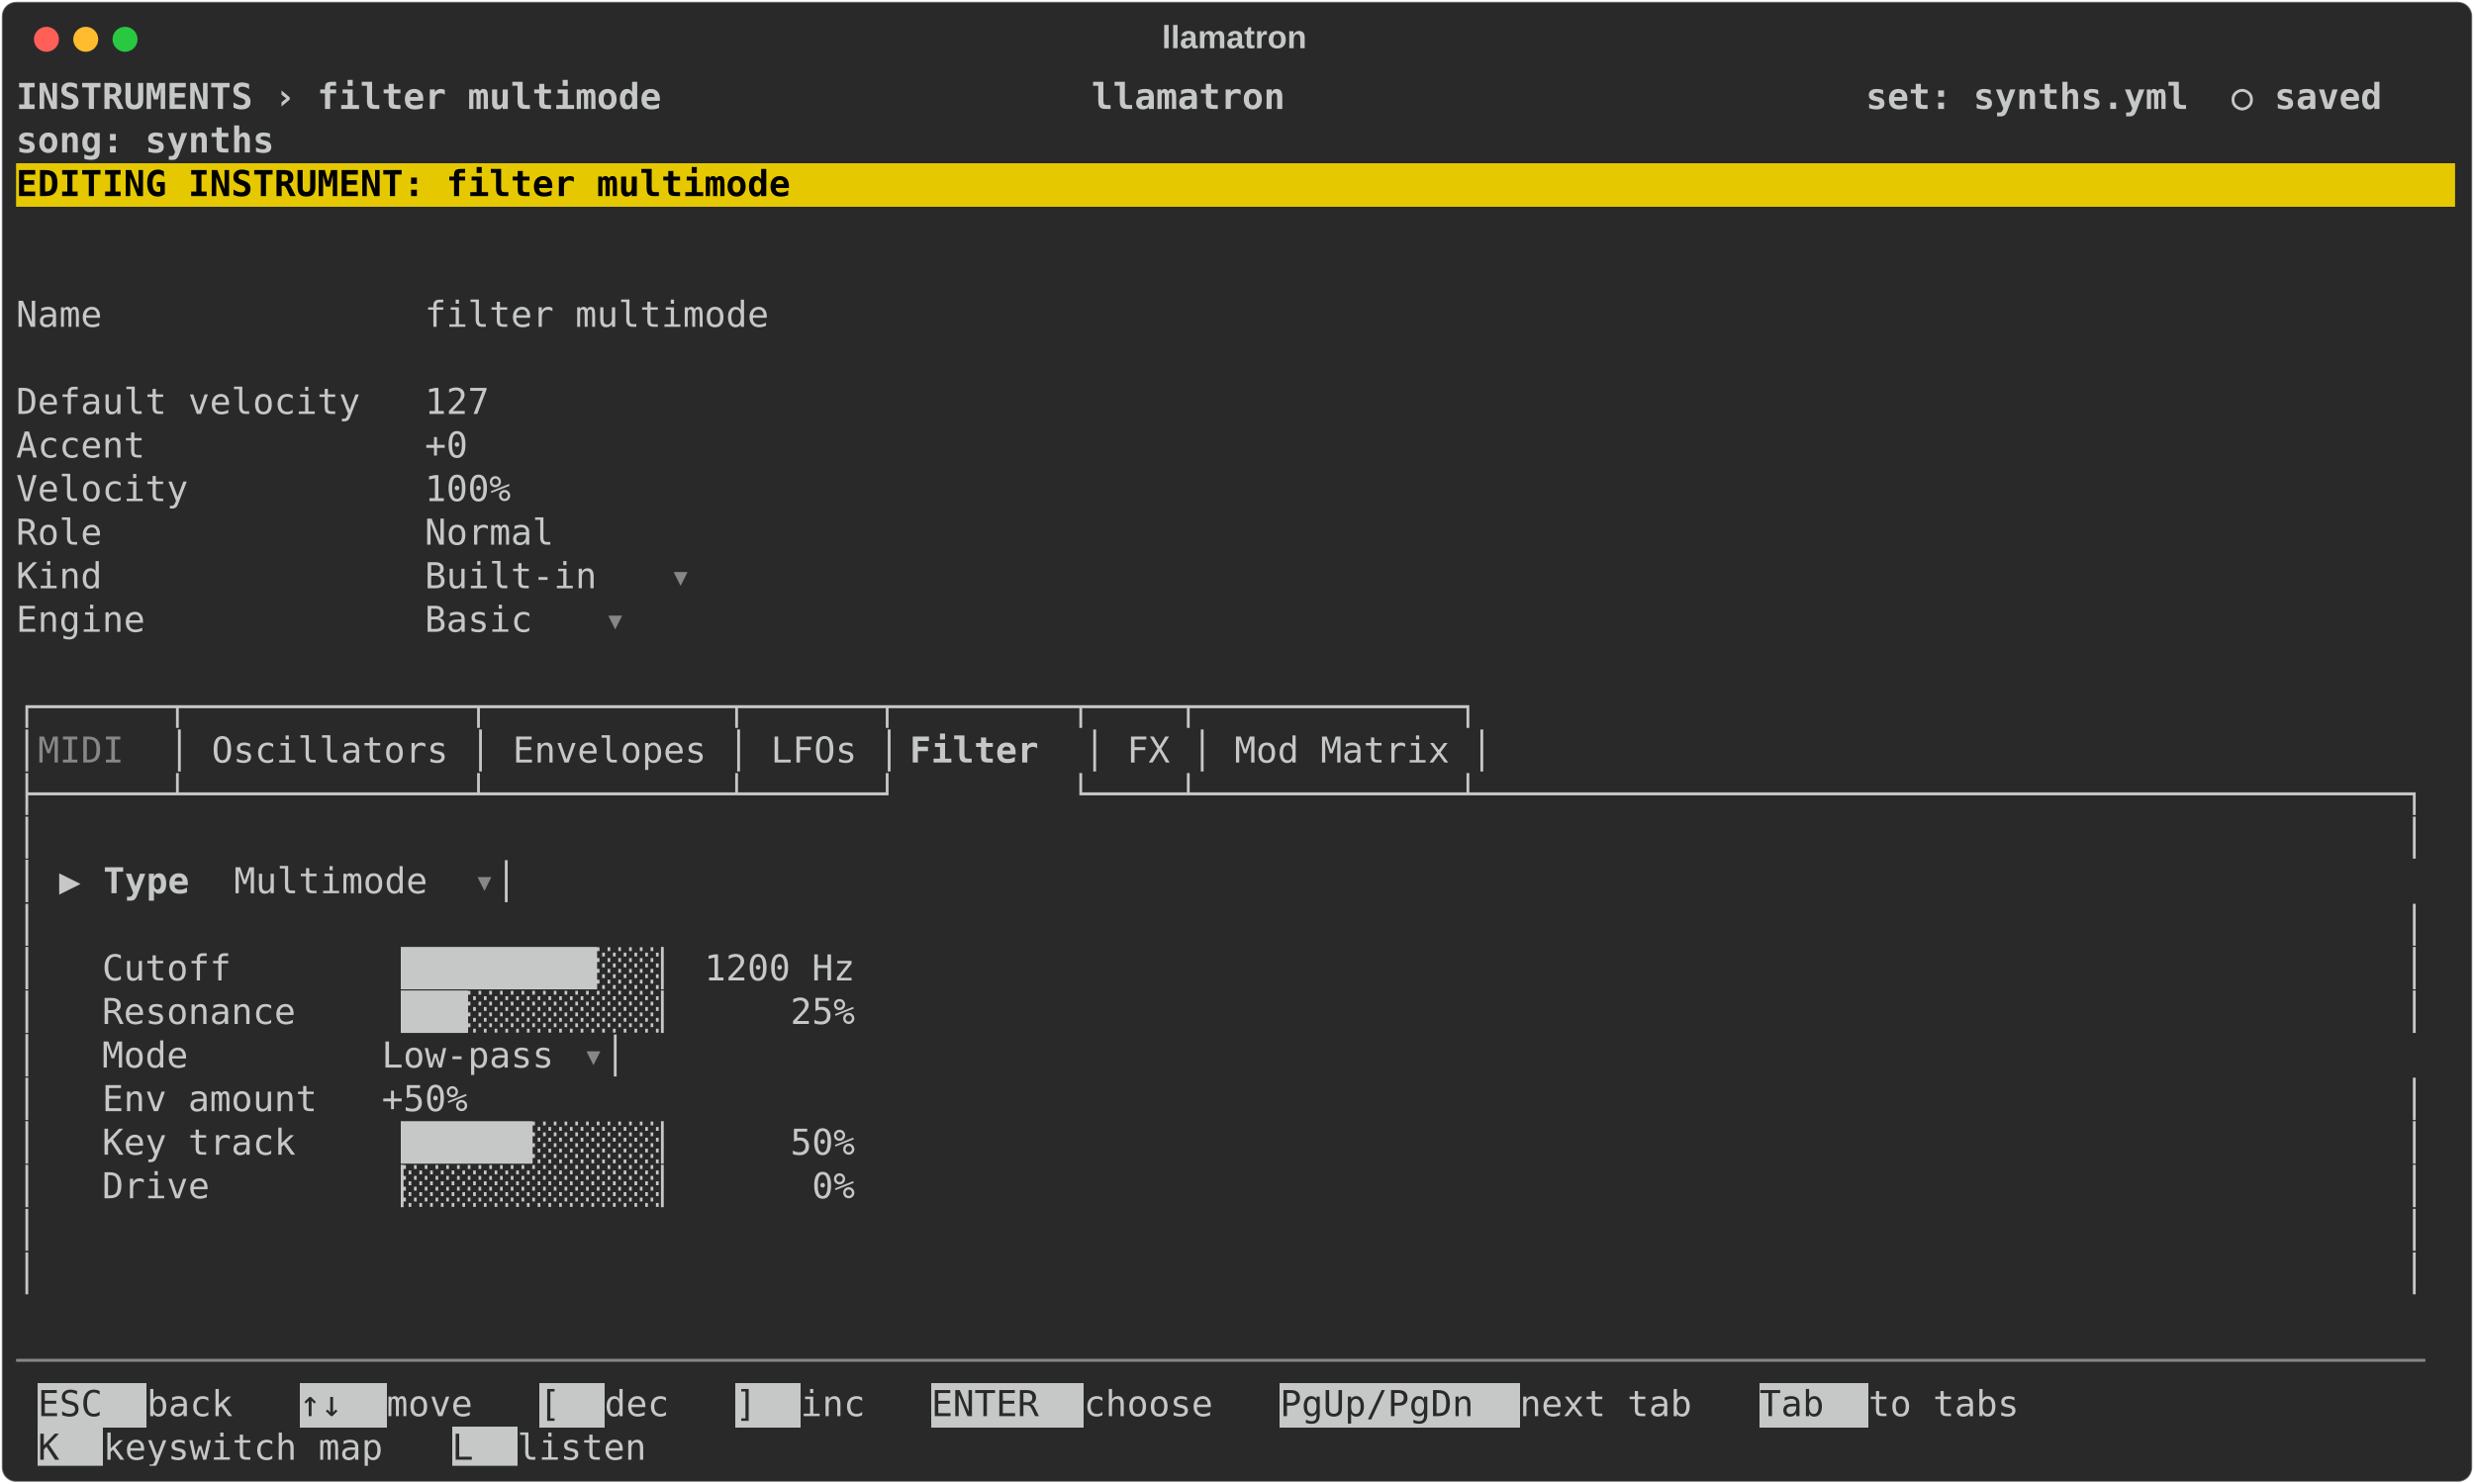
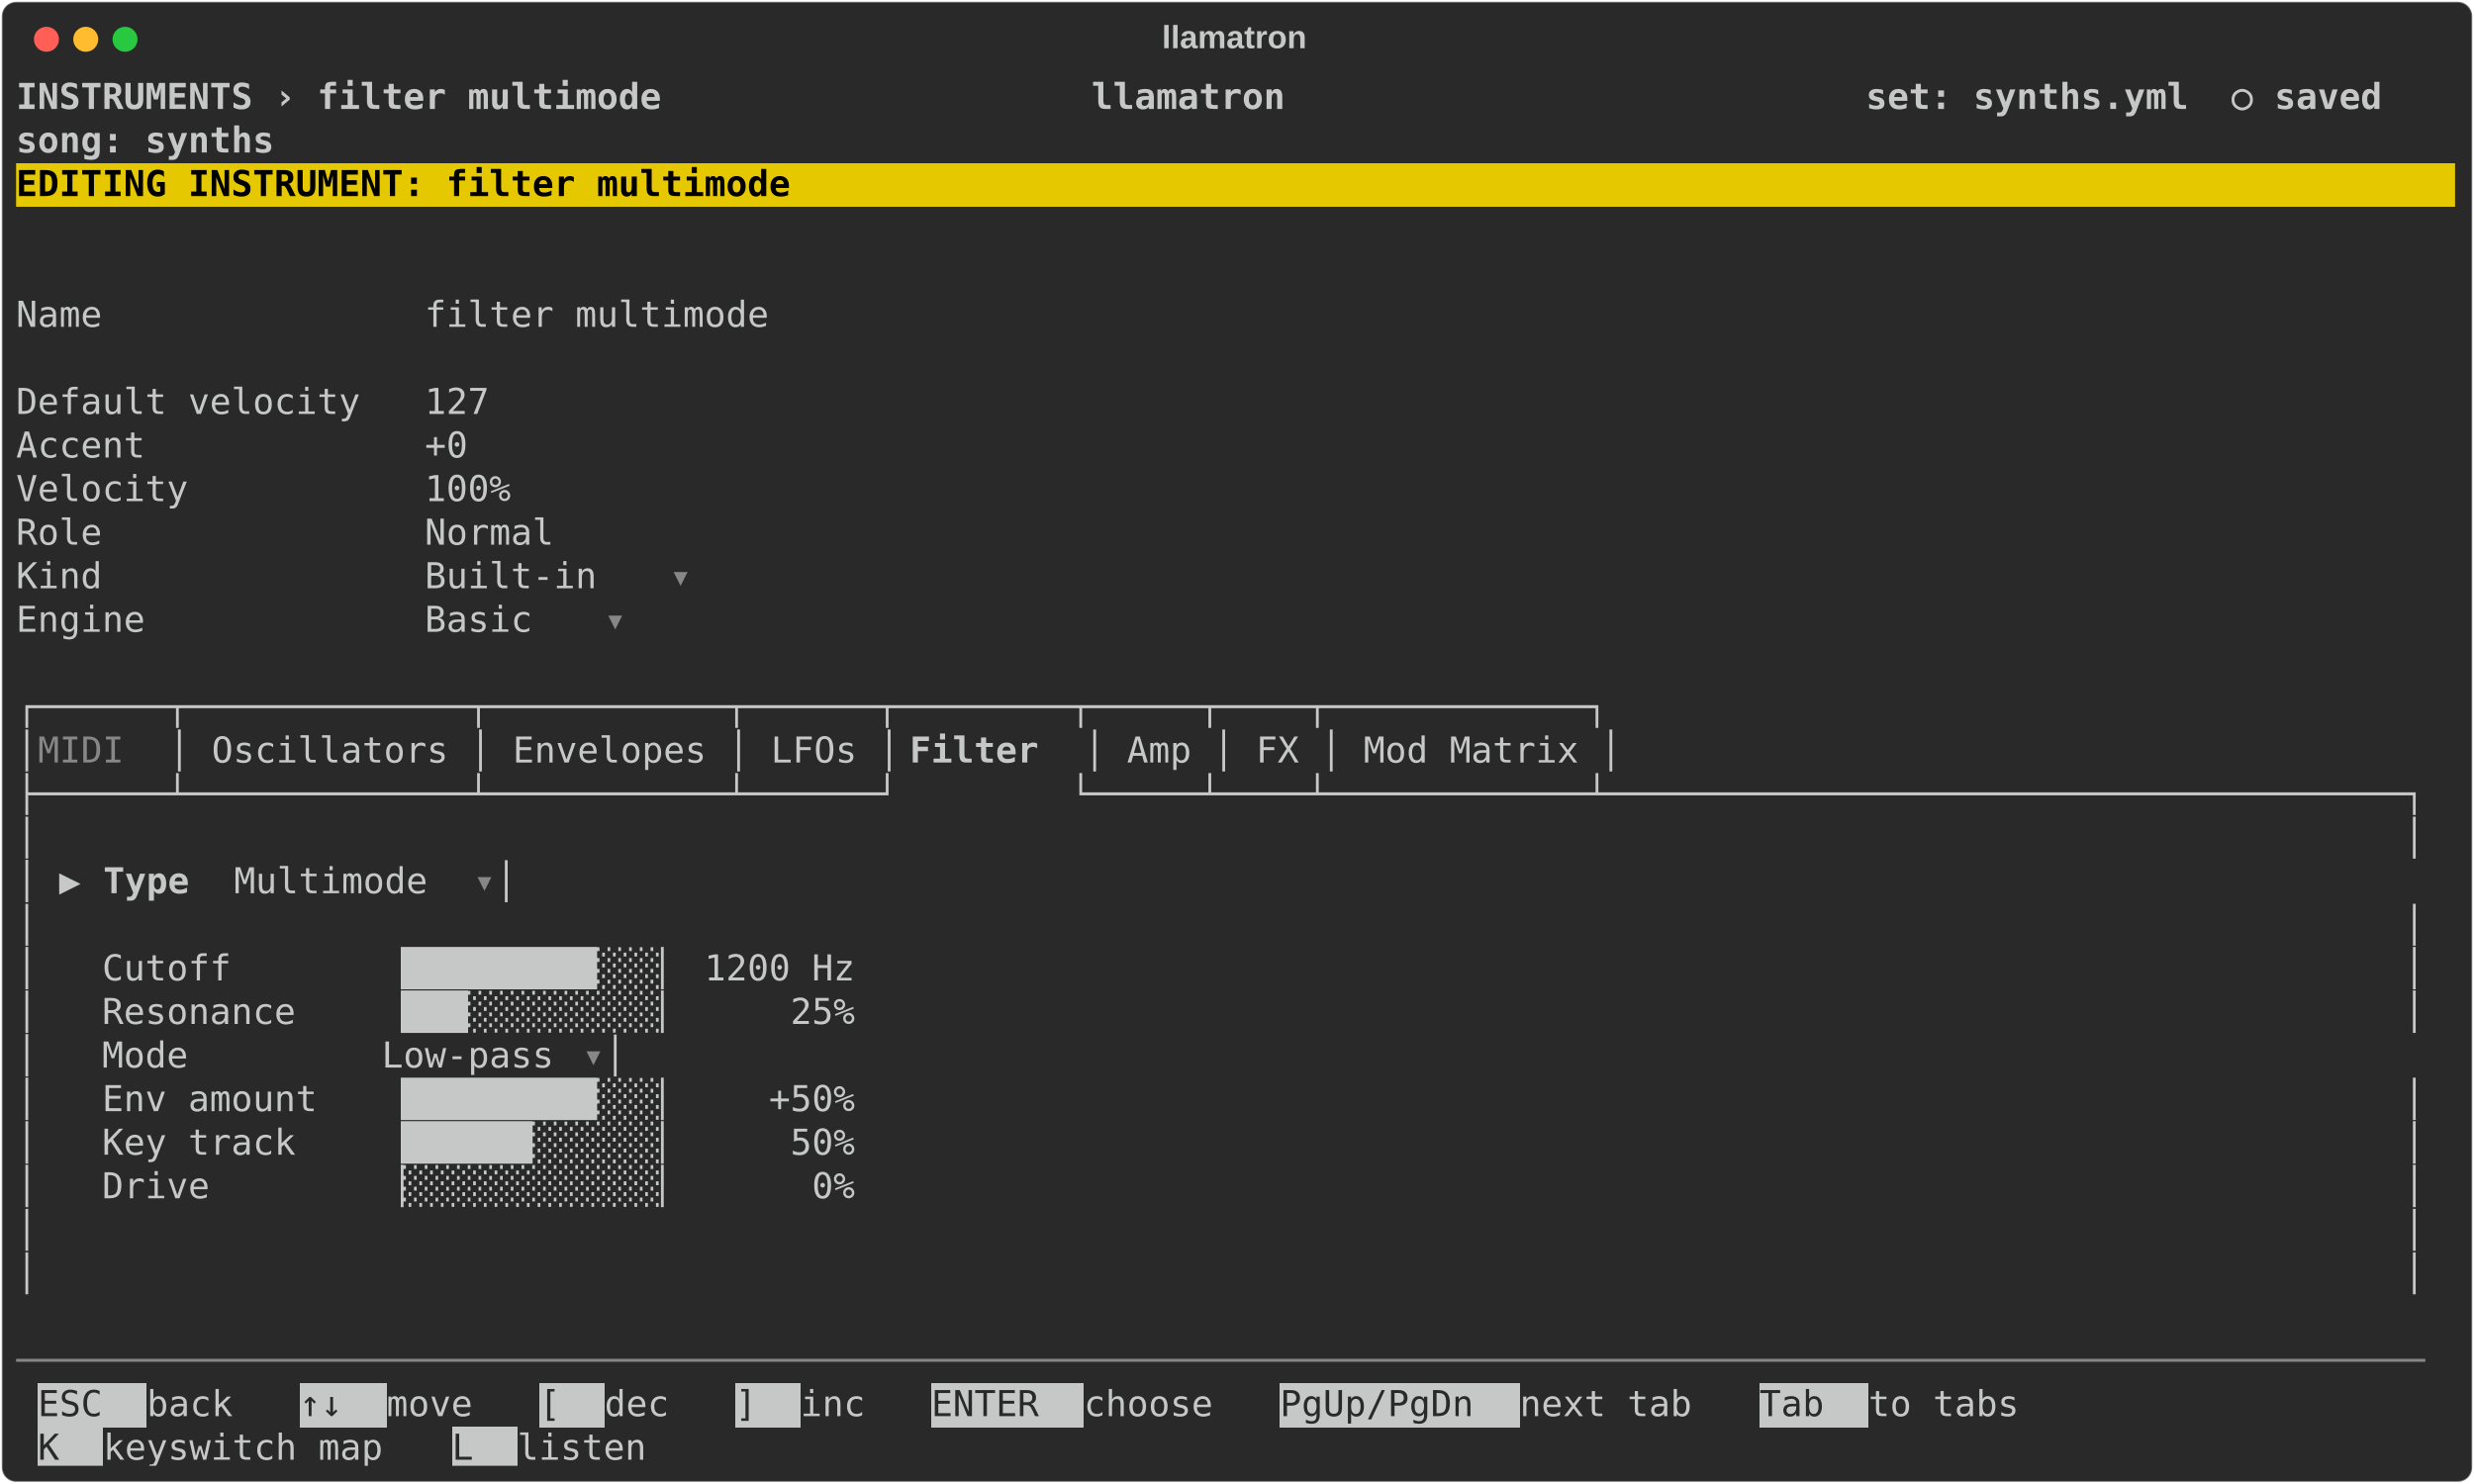
<svg xmlns="http://www.w3.org/2000/svg" class="rich-terminal" viewBox="0 0 1385 830.8">
  <style>

    @font-face {
        font-family: "Fira Code";
        src: local("FiraCode-Regular"),
                url("https://cdnjs.cloudflare.com/ajax/libs/firacode/6.2.0/woff2/FiraCode-Regular.woff2") format("woff2"),
                url("https://cdnjs.cloudflare.com/ajax/libs/firacode/6.2.0/woff/FiraCode-Regular.woff") format("woff");
        font-style: normal;
        font-weight: 400;
    }
    @font-face {
        font-family: "Fira Code";
        src: local("FiraCode-Bold"),
                url("https://cdnjs.cloudflare.com/ajax/libs/firacode/6.2.0/woff2/FiraCode-Bold.woff2") format("woff2"),
                url("https://cdnjs.cloudflare.com/ajax/libs/firacode/6.2.0/woff/FiraCode-Bold.woff") format("woff");
        font-style: bold;
        font-weight: 700;
    }

    .terminal-filter_multimode-matrix {
        font-family: Fira Code, monospace;
        font-size: 20px;
        line-height: 24.4px;
        font-variant-east-asian: full-width;
    }

    .terminal-filter_multimode-title {
        font-size: 18px;
        font-weight: bold;
        font-family: arial;
    }

    .terminal-filter_multimode-r1 { fill: #c5c8c6;font-weight: bold }
.terminal-filter_multimode-r2 { fill: #c5c8c6 }
.terminal-filter_multimode-r3 { fill: #000000;font-weight: bold }
.terminal-filter_multimode-r4 { fill: #868887 }
.terminal-filter_multimode-r5 { fill: #292929 }
    </style>
  <defs>
    <clipPath id="terminal-filter_multimode-clip-terminal">
      <rect x="0" y="0" width="1365.4" height="779.8" />
    </clipPath>
    <clipPath id="terminal-filter_multimode-line-0">
      <rect x="0" y="1.5" width="1366.4" height="24.65" />
    </clipPath>
    <clipPath id="terminal-filter_multimode-line-1">
      <rect x="0" y="25.9" width="1366.4" height="24.65" />
    </clipPath>
    <clipPath id="terminal-filter_multimode-line-2">
      <rect x="0" y="50.3" width="1366.4" height="24.65" />
    </clipPath>
    <clipPath id="terminal-filter_multimode-line-3">
      <rect x="0" y="74.7" width="1366.4" height="24.65" />
    </clipPath>
    <clipPath id="terminal-filter_multimode-line-4">
      <rect x="0" y="99.1" width="1366.4" height="24.65" />
    </clipPath>
    <clipPath id="terminal-filter_multimode-line-5">
      <rect x="0" y="123.5" width="1366.4" height="24.65" />
    </clipPath>
    <clipPath id="terminal-filter_multimode-line-6">
      <rect x="0" y="147.9" width="1366.4" height="24.65" />
    </clipPath>
    <clipPath id="terminal-filter_multimode-line-7">
      <rect x="0" y="172.3" width="1366.4" height="24.65" />
    </clipPath>
    <clipPath id="terminal-filter_multimode-line-8">
      <rect x="0" y="196.7" width="1366.4" height="24.65" />
    </clipPath>
    <clipPath id="terminal-filter_multimode-line-9">
      <rect x="0" y="221.1" width="1366.4" height="24.65" />
    </clipPath>
    <clipPath id="terminal-filter_multimode-line-10">
      <rect x="0" y="245.5" width="1366.4" height="24.65" />
    </clipPath>
    <clipPath id="terminal-filter_multimode-line-11">
      <rect x="0" y="269.9" width="1366.4" height="24.65" />
    </clipPath>
    <clipPath id="terminal-filter_multimode-line-12">
      <rect x="0" y="294.3" width="1366.4" height="24.65" />
    </clipPath>
    <clipPath id="terminal-filter_multimode-line-13">
      <rect x="0" y="318.7" width="1366.4" height="24.65" />
    </clipPath>
    <clipPath id="terminal-filter_multimode-line-14">
      <rect x="0" y="343.1" width="1366.4" height="24.65" />
    </clipPath>
    <clipPath id="terminal-filter_multimode-line-15">
      <rect x="0" y="367.5" width="1366.4" height="24.65" />
    </clipPath>
    <clipPath id="terminal-filter_multimode-line-16">
      <rect x="0" y="391.9" width="1366.4" height="24.65" />
    </clipPath>
    <clipPath id="terminal-filter_multimode-line-17">
      <rect x="0" y="416.3" width="1366.4" height="24.65" />
    </clipPath>
    <clipPath id="terminal-filter_multimode-line-18">
      <rect x="0" y="440.7" width="1366.4" height="24.65" />
    </clipPath>
    <clipPath id="terminal-filter_multimode-line-19">
      <rect x="0" y="465.1" width="1366.4" height="24.65" />
    </clipPath>
    <clipPath id="terminal-filter_multimode-line-20">
      <rect x="0" y="489.5" width="1366.4" height="24.65" />
    </clipPath>
    <clipPath id="terminal-filter_multimode-line-21">
      <rect x="0" y="513.9" width="1366.4" height="24.65" />
    </clipPath>
    <clipPath id="terminal-filter_multimode-line-22">
      <rect x="0" y="538.3" width="1366.4" height="24.65" />
    </clipPath>
    <clipPath id="terminal-filter_multimode-line-23">
      <rect x="0" y="562.7" width="1366.4" height="24.65" />
    </clipPath>
    <clipPath id="terminal-filter_multimode-line-24">
      <rect x="0" y="587.1" width="1366.4" height="24.65" />
    </clipPath>
    <clipPath id="terminal-filter_multimode-line-25">
      <rect x="0" y="611.5" width="1366.4" height="24.65" />
    </clipPath>
    <clipPath id="terminal-filter_multimode-line-26">
      <rect x="0" y="635.9" width="1366.4" height="24.65" />
    </clipPath>
    <clipPath id="terminal-filter_multimode-line-27">
      <rect x="0" y="660.3" width="1366.4" height="24.65" />
    </clipPath>
    <clipPath id="terminal-filter_multimode-line-28">
      <rect x="0" y="684.7" width="1366.4" height="24.65" />
    </clipPath>
    <clipPath id="terminal-filter_multimode-line-29">
      <rect x="0" y="709.1" width="1366.4" height="24.65" />
    </clipPath>
    <clipPath id="terminal-filter_multimode-line-30">
      <rect x="0" y="733.5" width="1366.4" height="24.65" />
    </clipPath>
  </defs>
  <rect fill="#292929" stroke="rgba(255,255,255,0.35)" stroke-width="1" x="1" y="1" width="1383" height="828.8" rx="8" />
  <text class="terminal-filter_multimode-title" fill="#c5c8c6" text-anchor="middle" x="691" y="27">llamatron</text>
  <g transform="translate(26,22)">
    <circle cx="0" cy="0" r="7" fill="#ff5f57" />
    <circle cx="22" cy="0" r="7" fill="#febc2e" />
    <circle cx="44" cy="0" r="7" fill="#28c840" />
  </g>
  <g transform="translate(9, 41)" clip-path="url(#terminal-filter_multimode-clip-terminal)">
    <rect fill="#e6c800" x="0" y="50.3" width="1366.4" height="24.65" shape-rendering="crispEdges" />
    <rect fill="#c5c8c6" x="12.2" y="733.5" width="61" height="24.65" shape-rendering="crispEdges" />
    <rect fill="#c5c8c6" x="158.6" y="733.5" width="48.8" height="24.65" shape-rendering="crispEdges" />
    <rect fill="#c5c8c6" x="292.8" y="733.5" width="36.6" height="24.65" shape-rendering="crispEdges" />
    <rect fill="#c5c8c6" x="402.6" y="733.5" width="36.6" height="24.65" shape-rendering="crispEdges" />
    <rect fill="#c5c8c6" x="512.4" y="733.5" width="85.4" height="24.65" shape-rendering="crispEdges" />
    <rect fill="#c5c8c6" x="707.6" y="733.5" width="134.2" height="24.65" shape-rendering="crispEdges" />
    <rect fill="#c5c8c6" x="976" y="733.5" width="61" height="24.65" shape-rendering="crispEdges" />
    <rect fill="#c5c8c6" x="12.2" y="757.9" width="36.6" height="24.65" shape-rendering="crispEdges" />
    <rect fill="#c5c8c6" x="244" y="757.9" width="36.6" height="24.65" shape-rendering="crispEdges" />
    <g class="terminal-filter_multimode-matrix">
      <text class="terminal-filter_multimode-r1" x="0" y="20" textLength="1366.4" clip-path="url(#terminal-filter_multimode-line-0)"> INSTRUMENTS › filter multimode                    llamatron                           set: synths.yml  ○ saved </text>
      <text class="terminal-filter_multimode-r2" x="1366.4" y="20" textLength="12.2" clip-path="url(#terminal-filter_multimode-line-0)">
</text>
      <text class="terminal-filter_multimode-r1" x="0" y="44.4" textLength="1366.4" clip-path="url(#terminal-filter_multimode-line-1)">                                                                                       song: synths             </text>
      <text class="terminal-filter_multimode-r2" x="1366.4" y="44.4" textLength="12.2" clip-path="url(#terminal-filter_multimode-line-1)">
</text>
      <text class="terminal-filter_multimode-r3" x="0" y="68.8" textLength="1366.4" clip-path="url(#terminal-filter_multimode-line-2)"> EDITING INSTRUMENT: filter multimode                                                                           </text>
      <text class="terminal-filter_multimode-r2" x="1366.4" y="68.8" textLength="12.2" clip-path="url(#terminal-filter_multimode-line-2)">
</text>
      <text class="terminal-filter_multimode-r2" x="1366.4" y="93.2" textLength="12.2" clip-path="url(#terminal-filter_multimode-line-3)">
</text>
      <text class="terminal-filter_multimode-r2" x="1366.4" y="117.6" textLength="12.2" clip-path="url(#terminal-filter_multimode-line-4)">
</text>
      <text class="terminal-filter_multimode-r2" x="0" y="142" textLength="463.6" clip-path="url(#terminal-filter_multimode-line-5)">  Name               filter multimode </text>
      <text class="terminal-filter_multimode-r2" x="1366.4" y="142" textLength="12.2" clip-path="url(#terminal-filter_multimode-line-5)">
</text>
      <text class="terminal-filter_multimode-r2" x="1366.4" y="166.4" textLength="12.2" clip-path="url(#terminal-filter_multimode-line-6)">
</text>
      <text class="terminal-filter_multimode-r2" x="0" y="190.8" textLength="305" clip-path="url(#terminal-filter_multimode-line-7)">  Default velocity   127 </text>
      <text class="terminal-filter_multimode-r2" x="1366.4" y="190.8" textLength="12.2" clip-path="url(#terminal-filter_multimode-line-7)">
</text>
      <text class="terminal-filter_multimode-r2" x="0" y="215.2" textLength="292.8" clip-path="url(#terminal-filter_multimode-line-8)">  Accent             +0 </text>
      <text class="terminal-filter_multimode-r2" x="1366.4" y="215.2" textLength="12.2" clip-path="url(#terminal-filter_multimode-line-8)">
</text>
      <text class="terminal-filter_multimode-r2" x="0" y="239.6" textLength="317.2" clip-path="url(#terminal-filter_multimode-line-9)">  Velocity           100% </text>
      <text class="terminal-filter_multimode-r2" x="1366.4" y="239.6" textLength="12.2" clip-path="url(#terminal-filter_multimode-line-9)">
</text>
      <text class="terminal-filter_multimode-r2" x="0" y="264" textLength="341.6" clip-path="url(#terminal-filter_multimode-line-10)">  Role               Normal </text>
      <text class="terminal-filter_multimode-r2" x="1366.4" y="264" textLength="12.2" clip-path="url(#terminal-filter_multimode-line-10)">
</text>
      <text class="terminal-filter_multimode-r2" x="0" y="288.4" textLength="366" clip-path="url(#terminal-filter_multimode-line-11)">  Kind               Built-in </text>
      <text class="terminal-filter_multimode-r4" x="366" y="288.4" textLength="12.2" clip-path="url(#terminal-filter_multimode-line-11)">▾</text>
      <text class="terminal-filter_multimode-r2" x="1366.4" y="288.4" textLength="12.2" clip-path="url(#terminal-filter_multimode-line-11)">
</text>
      <text class="terminal-filter_multimode-r2" x="0" y="312.8" textLength="329.4" clip-path="url(#terminal-filter_multimode-line-12)">  Engine             Basic </text>
      <text class="terminal-filter_multimode-r4" x="329.4" y="312.8" textLength="12.2" clip-path="url(#terminal-filter_multimode-line-12)">▾</text>
      <text class="terminal-filter_multimode-r2" x="1366.4" y="312.8" textLength="12.2" clip-path="url(#terminal-filter_multimode-line-12)">
</text>
      <text class="terminal-filter_multimode-r2" x="1366.4" y="337.2" textLength="12.2" clip-path="url(#terminal-filter_multimode-line-13)">
</text>
-       <text class="terminal-filter_multimode-r2" x="0" y="361.6" textLength="829.6" clip-path="url(#terminal-filter_multimode-line-14)">┌──────┬─────────────┬───────────┬──────┬────────┬────┬────────────┐</text>
+       <text class="terminal-filter_multimode-r2" x="0" y="361.6" textLength="902.8" clip-path="url(#terminal-filter_multimode-line-14)">┌──────┬─────────────┬───────────┬──────┬────────┬─────┬────┬────────────┐</text>
      <text class="terminal-filter_multimode-r2" x="1366.4" y="361.6" textLength="12.2" clip-path="url(#terminal-filter_multimode-line-14)">
</text>
      <text class="terminal-filter_multimode-r2" x="0" y="386" textLength="12.2" clip-path="url(#terminal-filter_multimode-line-15)">│</text>
      <text class="terminal-filter_multimode-r4" x="12.2" y="386" textLength="73.2" clip-path="url(#terminal-filter_multimode-line-15)"> MIDI </text>
      <text class="terminal-filter_multimode-r2" x="85.4" y="386" textLength="414.8" clip-path="url(#terminal-filter_multimode-line-15)">│ Oscillators │ Envelopes │ LFOs │</text>
      <text class="terminal-filter_multimode-r1" x="500.2" y="386" textLength="97.6" clip-path="url(#terminal-filter_multimode-line-15)"> Filter </text>
-       <text class="terminal-filter_multimode-r2" x="597.8" y="386" textLength="231.8" clip-path="url(#terminal-filter_multimode-line-15)">│ FX │ Mod Matrix │</text>
+       <text class="terminal-filter_multimode-r2" x="597.8" y="386" textLength="305" clip-path="url(#terminal-filter_multimode-line-15)">│ Amp │ FX │ Mod Matrix │</text>
      <text class="terminal-filter_multimode-r2" x="1366.4" y="386" textLength="12.2" clip-path="url(#terminal-filter_multimode-line-15)">
</text>
-       <text class="terminal-filter_multimode-r2" x="0" y="410.4" textLength="1366.4" clip-path="url(#terminal-filter_multimode-line-16)">├──────┴─────────────┴───────────┴──────┘        └────┴────────────┴───────────────────────────────────────────┐</text>
+       <text class="terminal-filter_multimode-r2" x="0" y="410.4" textLength="1366.4" clip-path="url(#terminal-filter_multimode-line-16)">├──────┴─────────────┴───────────┴──────┘        └─────┴────┴────────────┴─────────────────────────────────────┐</text>
      <text class="terminal-filter_multimode-r2" x="1366.4" y="410.4" textLength="12.2" clip-path="url(#terminal-filter_multimode-line-16)">
</text>
      <text class="terminal-filter_multimode-r2" x="0" y="434.8" textLength="1366.4" clip-path="url(#terminal-filter_multimode-line-17)">│                                                                                                              │</text>
      <text class="terminal-filter_multimode-r2" x="1366.4" y="434.8" textLength="12.2" clip-path="url(#terminal-filter_multimode-line-17)">
</text>
      <text class="terminal-filter_multimode-r2" x="0" y="459.2" textLength="48.8" clip-path="url(#terminal-filter_multimode-line-18)">│ ▶ </text>
      <text class="terminal-filter_multimode-r1" x="48.8" y="459.2" textLength="73.2" clip-path="url(#terminal-filter_multimode-line-18)">Type  </text>
      <text class="terminal-filter_multimode-r2" x="122" y="459.2" textLength="134.2" clip-path="url(#terminal-filter_multimode-line-18)"> Multimode </text>
      <text class="terminal-filter_multimode-r4" x="256.2" y="459.2" textLength="12.2" clip-path="url(#terminal-filter_multimode-line-18)">▾</text>
      <text class="terminal-filter_multimode-r2" x="268.4" y="459.2" textLength="1098" clip-path="url(#terminal-filter_multimode-line-18)">                                                                                         │</text>
      <text class="terminal-filter_multimode-r2" x="1366.4" y="459.2" textLength="12.2" clip-path="url(#terminal-filter_multimode-line-18)">
</text>
      <text class="terminal-filter_multimode-r2" x="0" y="483.6" textLength="1366.4" clip-path="url(#terminal-filter_multimode-line-19)">│                                                                                                              │</text>
      <text class="terminal-filter_multimode-r2" x="1366.4" y="483.6" textLength="12.2" clip-path="url(#terminal-filter_multimode-line-19)">
</text>
      <text class="terminal-filter_multimode-r2" x="0" y="508" textLength="1366.4" clip-path="url(#terminal-filter_multimode-line-20)">│   Cutoff       ▕█████████░░░▏ 1200 Hz                                                                        │</text>
      <text class="terminal-filter_multimode-r2" x="1366.4" y="508" textLength="12.2" clip-path="url(#terminal-filter_multimode-line-20)">
</text>
      <text class="terminal-filter_multimode-r2" x="0" y="532.4" textLength="1366.4" clip-path="url(#terminal-filter_multimode-line-21)">│   Resonance    ▕███░░░░░░░░░▏     25%                                                                        │</text>
      <text class="terminal-filter_multimode-r2" x="1366.4" y="532.4" textLength="12.2" clip-path="url(#terminal-filter_multimode-line-21)">
</text>
      <text class="terminal-filter_multimode-r2" x="0" y="556.8" textLength="317.2" clip-path="url(#terminal-filter_multimode-line-22)">│   Mode         Low-pass </text>
      <text class="terminal-filter_multimode-r4" x="317.2" y="556.8" textLength="12.2" clip-path="url(#terminal-filter_multimode-line-22)">▾</text>
      <text class="terminal-filter_multimode-r2" x="329.4" y="556.8" textLength="1037" clip-path="url(#terminal-filter_multimode-line-22)">                                                                                    │</text>
      <text class="terminal-filter_multimode-r2" x="1366.4" y="556.8" textLength="12.2" clip-path="url(#terminal-filter_multimode-line-22)">
</text>
-       <text class="terminal-filter_multimode-r2" x="0" y="581.2" textLength="1366.4" clip-path="url(#terminal-filter_multimode-line-23)">│   Env amount   +50%                                                                                          │</text>
+       <text class="terminal-filter_multimode-r2" x="0" y="581.2" textLength="1366.4" clip-path="url(#terminal-filter_multimode-line-23)">│   Env amount   ▕█████████░░░▏    +50%                                                                        │</text>
      <text class="terminal-filter_multimode-r2" x="1366.4" y="581.2" textLength="12.2" clip-path="url(#terminal-filter_multimode-line-23)">
</text>
      <text class="terminal-filter_multimode-r2" x="0" y="605.6" textLength="1366.4" clip-path="url(#terminal-filter_multimode-line-24)">│   Key track    ▕██████░░░░░░▏     50%                                                                        │</text>
      <text class="terminal-filter_multimode-r2" x="1366.4" y="605.6" textLength="12.2" clip-path="url(#terminal-filter_multimode-line-24)">
</text>
      <text class="terminal-filter_multimode-r2" x="0" y="630" textLength="1366.4" clip-path="url(#terminal-filter_multimode-line-25)">│   Drive        ▕░░░░░░░░░░░░▏      0%                                                                        │</text>
      <text class="terminal-filter_multimode-r2" x="1366.4" y="630" textLength="12.2" clip-path="url(#terminal-filter_multimode-line-25)">
</text>
      <text class="terminal-filter_multimode-r2" x="0" y="654.4" textLength="1366.4" clip-path="url(#terminal-filter_multimode-line-26)">│                                                                                                              │</text>
      <text class="terminal-filter_multimode-r2" x="1366.4" y="654.4" textLength="12.2" clip-path="url(#terminal-filter_multimode-line-26)">
</text>
      <text class="terminal-filter_multimode-r2" x="0" y="678.8" textLength="1366.4" clip-path="url(#terminal-filter_multimode-line-27)">│                                                                                                              │</text>
      <text class="terminal-filter_multimode-r2" x="1366.4" y="678.8" textLength="12.2" clip-path="url(#terminal-filter_multimode-line-27)">
</text>
      <text class="terminal-filter_multimode-r2" x="1366.4" y="703.2" textLength="12.2" clip-path="url(#terminal-filter_multimode-line-28)">
</text>
      <text class="terminal-filter_multimode-r4" x="0" y="727.6" textLength="1366.4" clip-path="url(#terminal-filter_multimode-line-29)">────────────────────────────────────────────────────────────────────────────────────────────────────────────────</text>
      <text class="terminal-filter_multimode-r2" x="1366.4" y="727.6" textLength="12.2" clip-path="url(#terminal-filter_multimode-line-29)">
</text>
      <text class="terminal-filter_multimode-r5" x="12.2" y="752" textLength="61" clip-path="url(#terminal-filter_multimode-line-30)"> ESC </text>
      <text class="terminal-filter_multimode-r2" x="73.2" y="752" textLength="85.4" clip-path="url(#terminal-filter_multimode-line-30)"> back  </text>
      <text class="terminal-filter_multimode-r5" x="158.6" y="752" textLength="48.8" clip-path="url(#terminal-filter_multimode-line-30)"> ↑↓ </text>
      <text class="terminal-filter_multimode-r2" x="207.4" y="752" textLength="85.4" clip-path="url(#terminal-filter_multimode-line-30)"> move  </text>
      <text class="terminal-filter_multimode-r5" x="292.8" y="752" textLength="36.6" clip-path="url(#terminal-filter_multimode-line-30)"> [ </text>
      <text class="terminal-filter_multimode-r2" x="329.4" y="752" textLength="73.2" clip-path="url(#terminal-filter_multimode-line-30)"> dec  </text>
      <text class="terminal-filter_multimode-r5" x="402.6" y="752" textLength="36.6" clip-path="url(#terminal-filter_multimode-line-30)"> ] </text>
      <text class="terminal-filter_multimode-r2" x="439.2" y="752" textLength="73.2" clip-path="url(#terminal-filter_multimode-line-30)"> inc  </text>
      <text class="terminal-filter_multimode-r5" x="512.4" y="752" textLength="85.4" clip-path="url(#terminal-filter_multimode-line-30)"> ENTER </text>
      <text class="terminal-filter_multimode-r2" x="597.8" y="752" textLength="109.8" clip-path="url(#terminal-filter_multimode-line-30)"> choose  </text>
      <text class="terminal-filter_multimode-r5" x="707.6" y="752" textLength="134.2" clip-path="url(#terminal-filter_multimode-line-30)"> PgUp/PgDn </text>
      <text class="terminal-filter_multimode-r2" x="841.8" y="752" textLength="134.2" clip-path="url(#terminal-filter_multimode-line-30)"> next tab  </text>
      <text class="terminal-filter_multimode-r5" x="976" y="752" textLength="61" clip-path="url(#terminal-filter_multimode-line-30)"> Tab </text>
      <text class="terminal-filter_multimode-r2" x="1037" y="752" textLength="122" clip-path="url(#terminal-filter_multimode-line-30)"> to tabs  </text>
      <text class="terminal-filter_multimode-r2" x="1366.4" y="752" textLength="12.2" clip-path="url(#terminal-filter_multimode-line-30)">
</text>
      <text class="terminal-filter_multimode-r5" x="12.2" y="776.4" textLength="36.6" clip-path="url(#terminal-filter_multimode-line-31)"> K </text>
      <text class="terminal-filter_multimode-r2" x="48.8" y="776.4" textLength="195.2" clip-path="url(#terminal-filter_multimode-line-31)"> keyswitch map  </text>
      <text class="terminal-filter_multimode-r5" x="244" y="776.4" textLength="36.6" clip-path="url(#terminal-filter_multimode-line-31)"> L </text>
      <text class="terminal-filter_multimode-r2" x="280.6" y="776.4" textLength="109.8" clip-path="url(#terminal-filter_multimode-line-31)"> listen  </text>
    </g>
  </g>
</svg>
